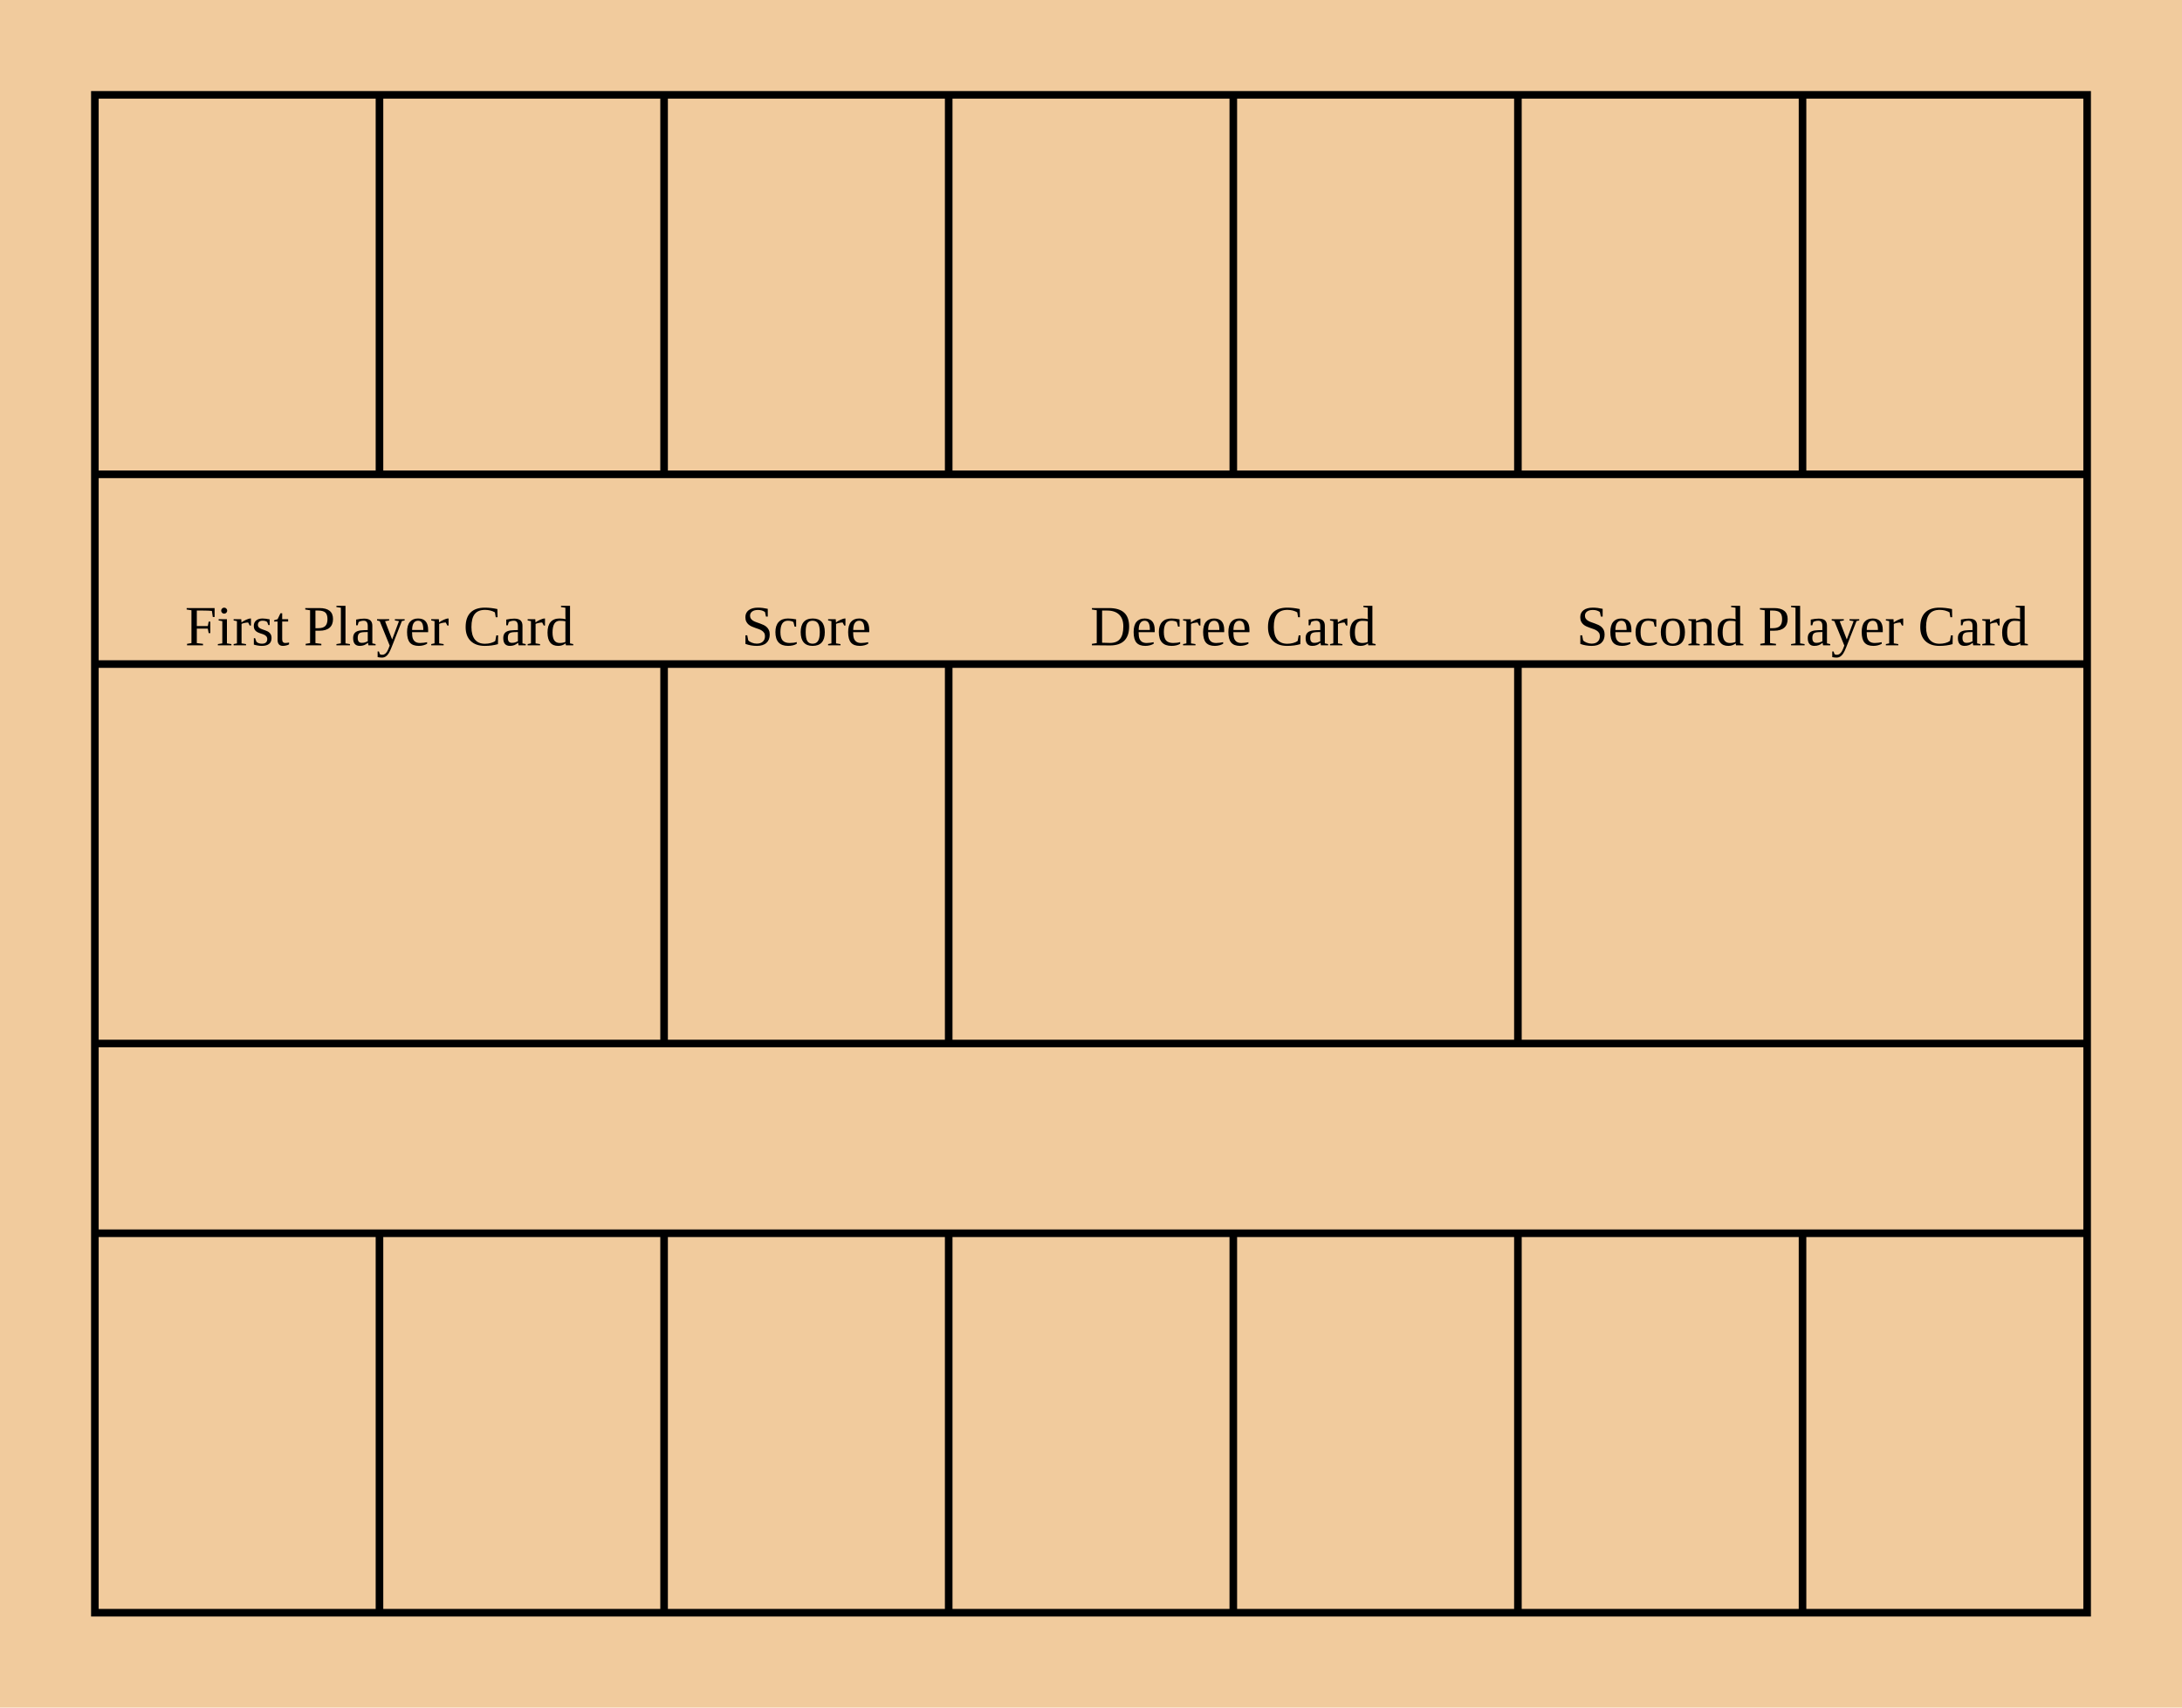
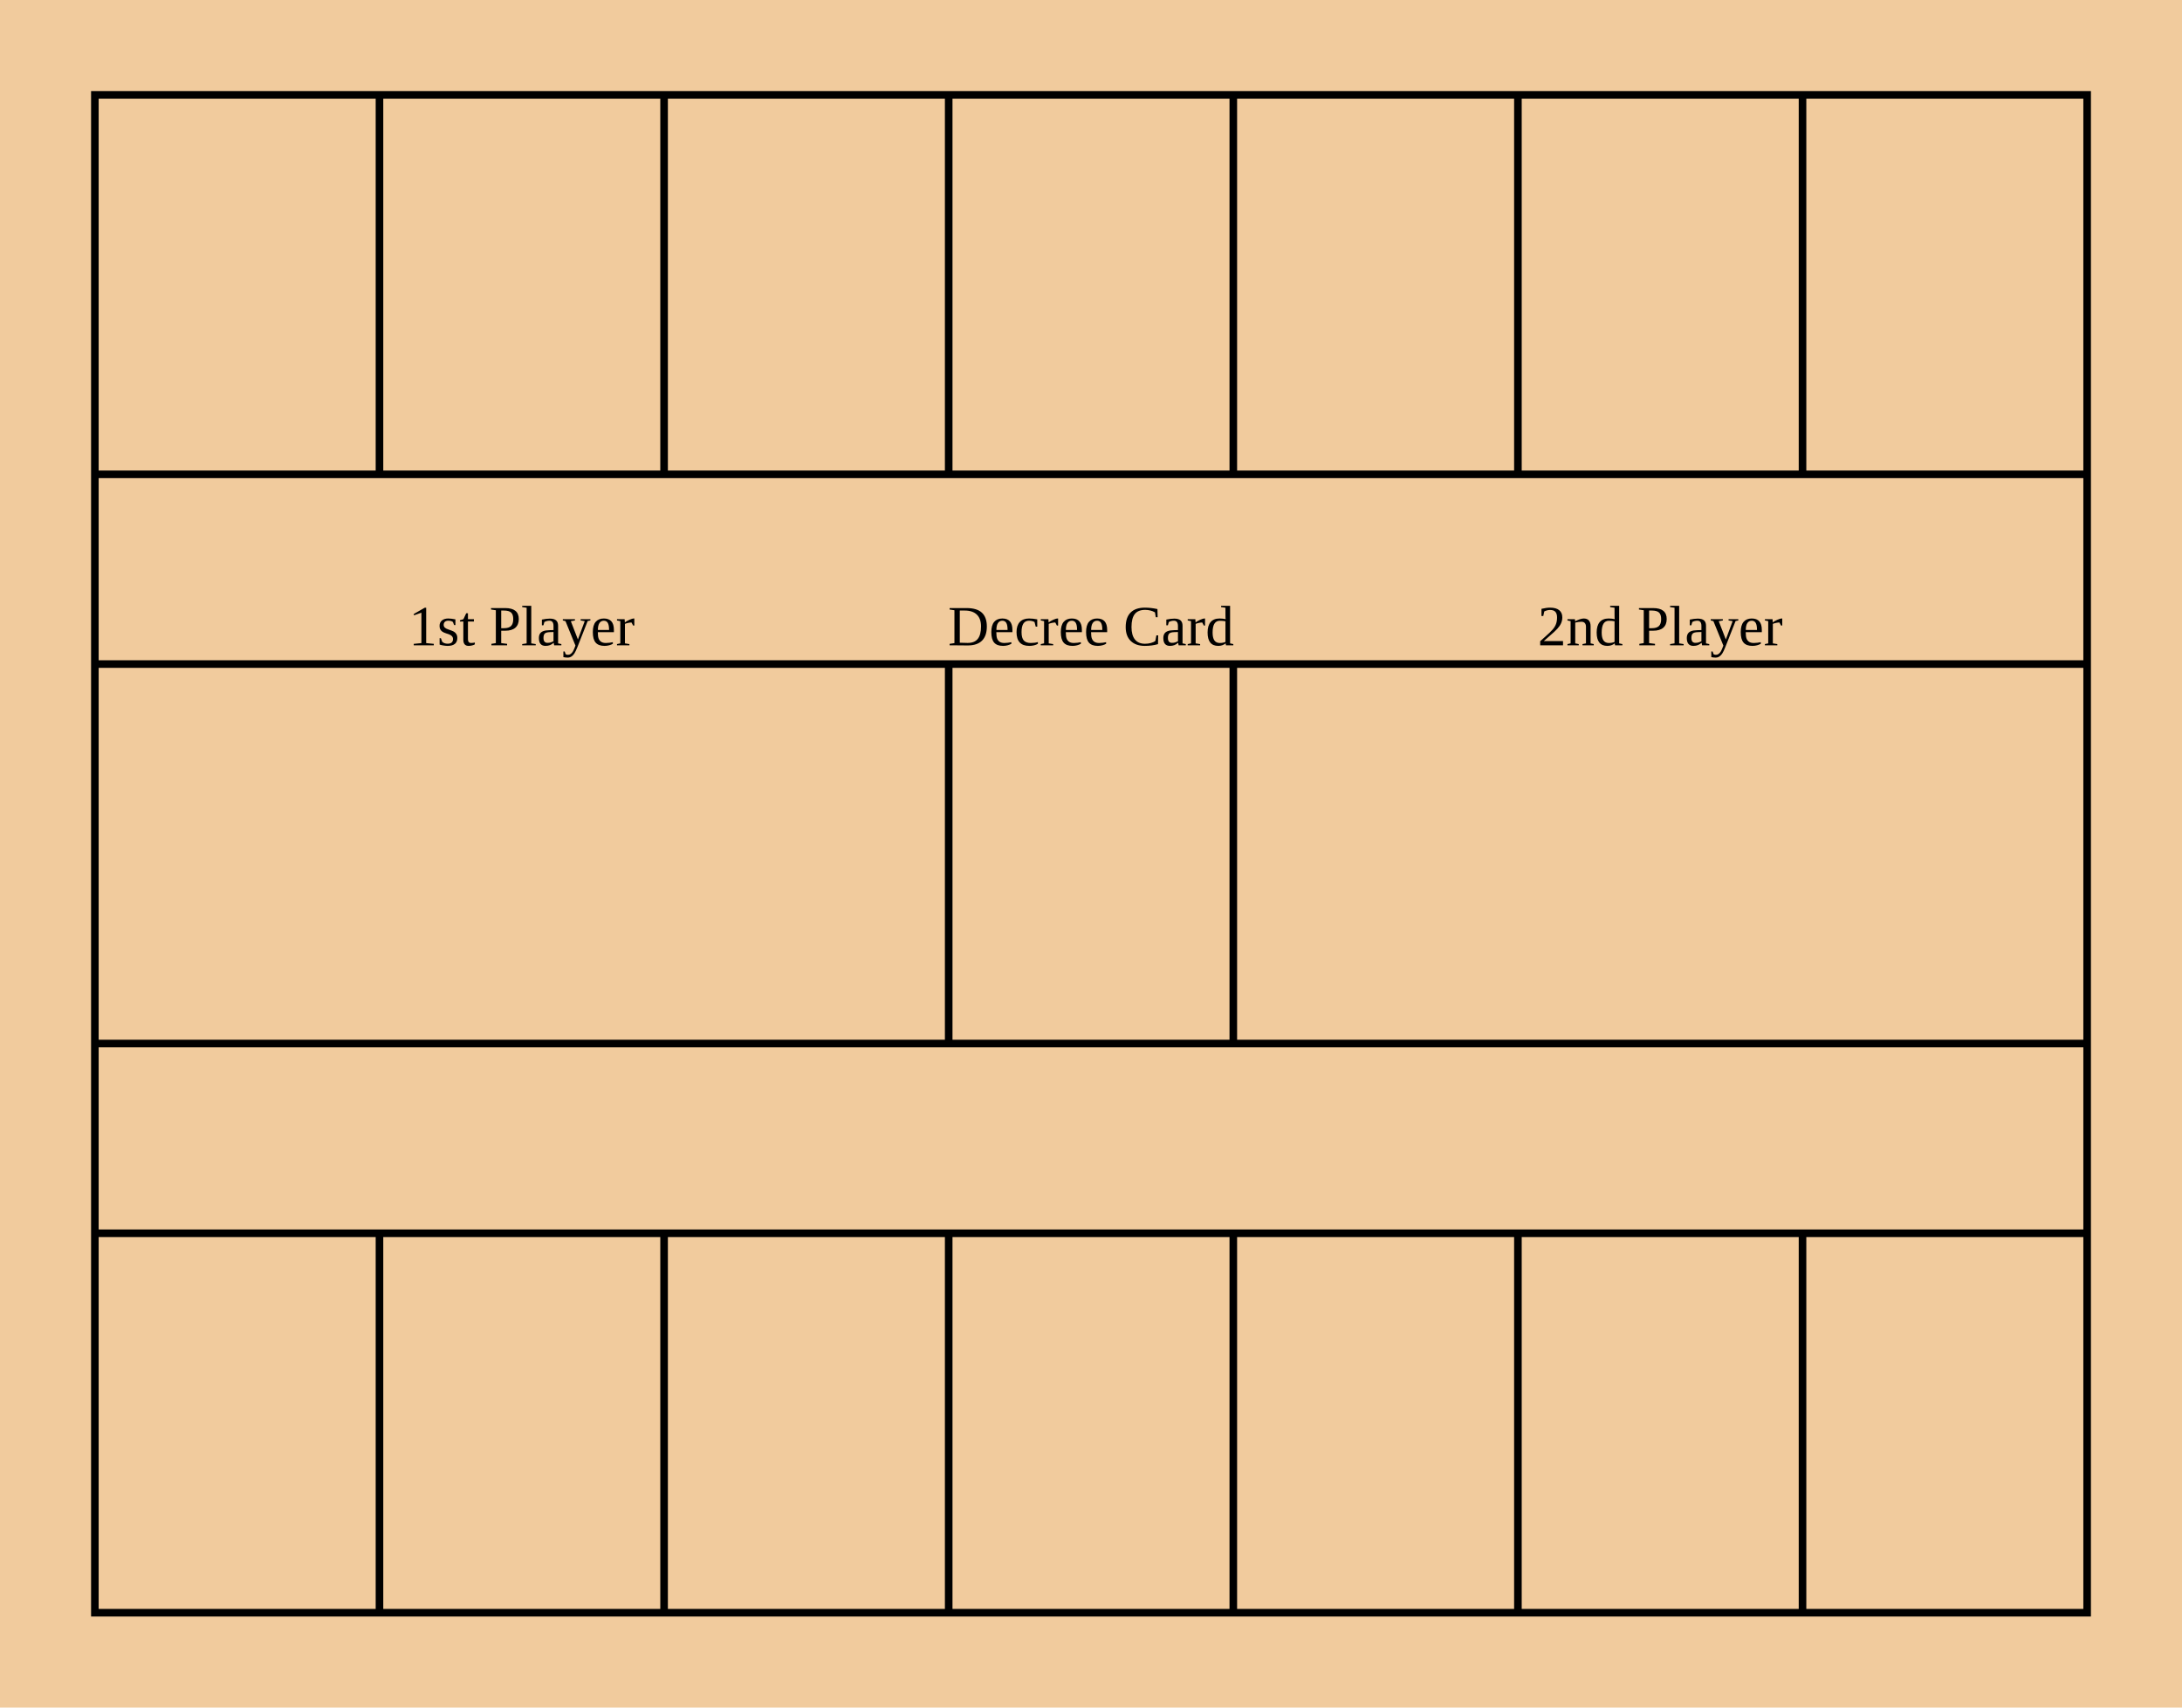
<svg xmlns="http://www.w3.org/2000/svg" viewBox="0 0 1150 900">
  <rect x="0" y="0" width="1150" height="900" fill="#f1cb9d" />
  <rect x="50" y="50" width="1050" height="800" fill="#f1cb9d" stroke="black" stroke-width="4" />
  <line x1="50" y1="250" x2="1100" y2="250" stroke="black" stroke-width="4" />
  <line x1="50" y1="650" x2="1100" y2="650" stroke="black" stroke-width="4" />
  <line x1="50" y1="350" x2="1100" y2="350" stroke="black" stroke-width="4" />
  <line x1="50" y1="550" x2="1100" y2="550" stroke="black" stroke-width="4" />
  <line x1="200" y1="50" x2="200" y2="250" stroke="black" stroke-width="4" />
  <line x1="200" y1="650" x2="200" y2="850" stroke="black" stroke-width="4" />
  <line x1="350" y1="50" x2="350" y2="250" stroke="black" stroke-width="4" />
  <line x1="350" y1="650" x2="350" y2="850" stroke="black" stroke-width="4" />
  <line x1="500" y1="50" x2="500" y2="250" stroke="black" stroke-width="4" />
  <line x1="500" y1="650" x2="500" y2="850" stroke="black" stroke-width="4" />
  <line x1="650" y1="50" x2="650" y2="250" stroke="black" stroke-width="4" />
  <line x1="650" y1="650" x2="650" y2="850" stroke="black" stroke-width="4" />
  <line x1="800" y1="50" x2="800" y2="250" stroke="black" stroke-width="4" />
  <line x1="800" y1="650" x2="800" y2="850" stroke="black" stroke-width="4" />
  <line x1="950" y1="50" x2="950" y2="250" stroke="black" stroke-width="4" />
  <line x1="950" y1="650" x2="950" y2="850" stroke="black" stroke-width="4" />
-   <line x1="350" y1="350" x2="350" y2="550" stroke="black" stroke-width="4" />
  <line x1="500" y1="350" x2="500" y2="550" stroke="black" stroke-width="4" />
-   <line x1="800" y1="350" x2="800" y2="550" stroke="black" stroke-width="4" />
-   <text x="200" y="330" font-size="30" text-anchor="middle" dominant-baseline="central" fill="#000000">First Player Card</text>
-   <text x="950" y="330" font-size="30" text-anchor="middle" dominant-baseline="central" fill="#000000">Second Player Card</text>
-   <text x="650" y="330" font-size="30" text-anchor="middle" dominant-baseline="central" fill="#000000">Decree Card</text>
-   <text x="425" y="330" font-size="30" text-anchor="middle" dominant-baseline="central" fill="#000000">Score</text>
+   <line x1="650" y1="350" x2="650" y2="550" stroke="black" stroke-width="4" />
+   <text x="275" y="330" font-size="30" text-anchor="middle" dominant-baseline="central" fill="#000000">1st Player</text>
+   <text x="875" y="330" font-size="30" text-anchor="middle" dominant-baseline="central" fill="#000000">2nd Player</text>
+   <text x="575" y="330" font-size="30" text-anchor="middle" dominant-baseline="central" fill="#000000">Decree Card</text>
</svg>
